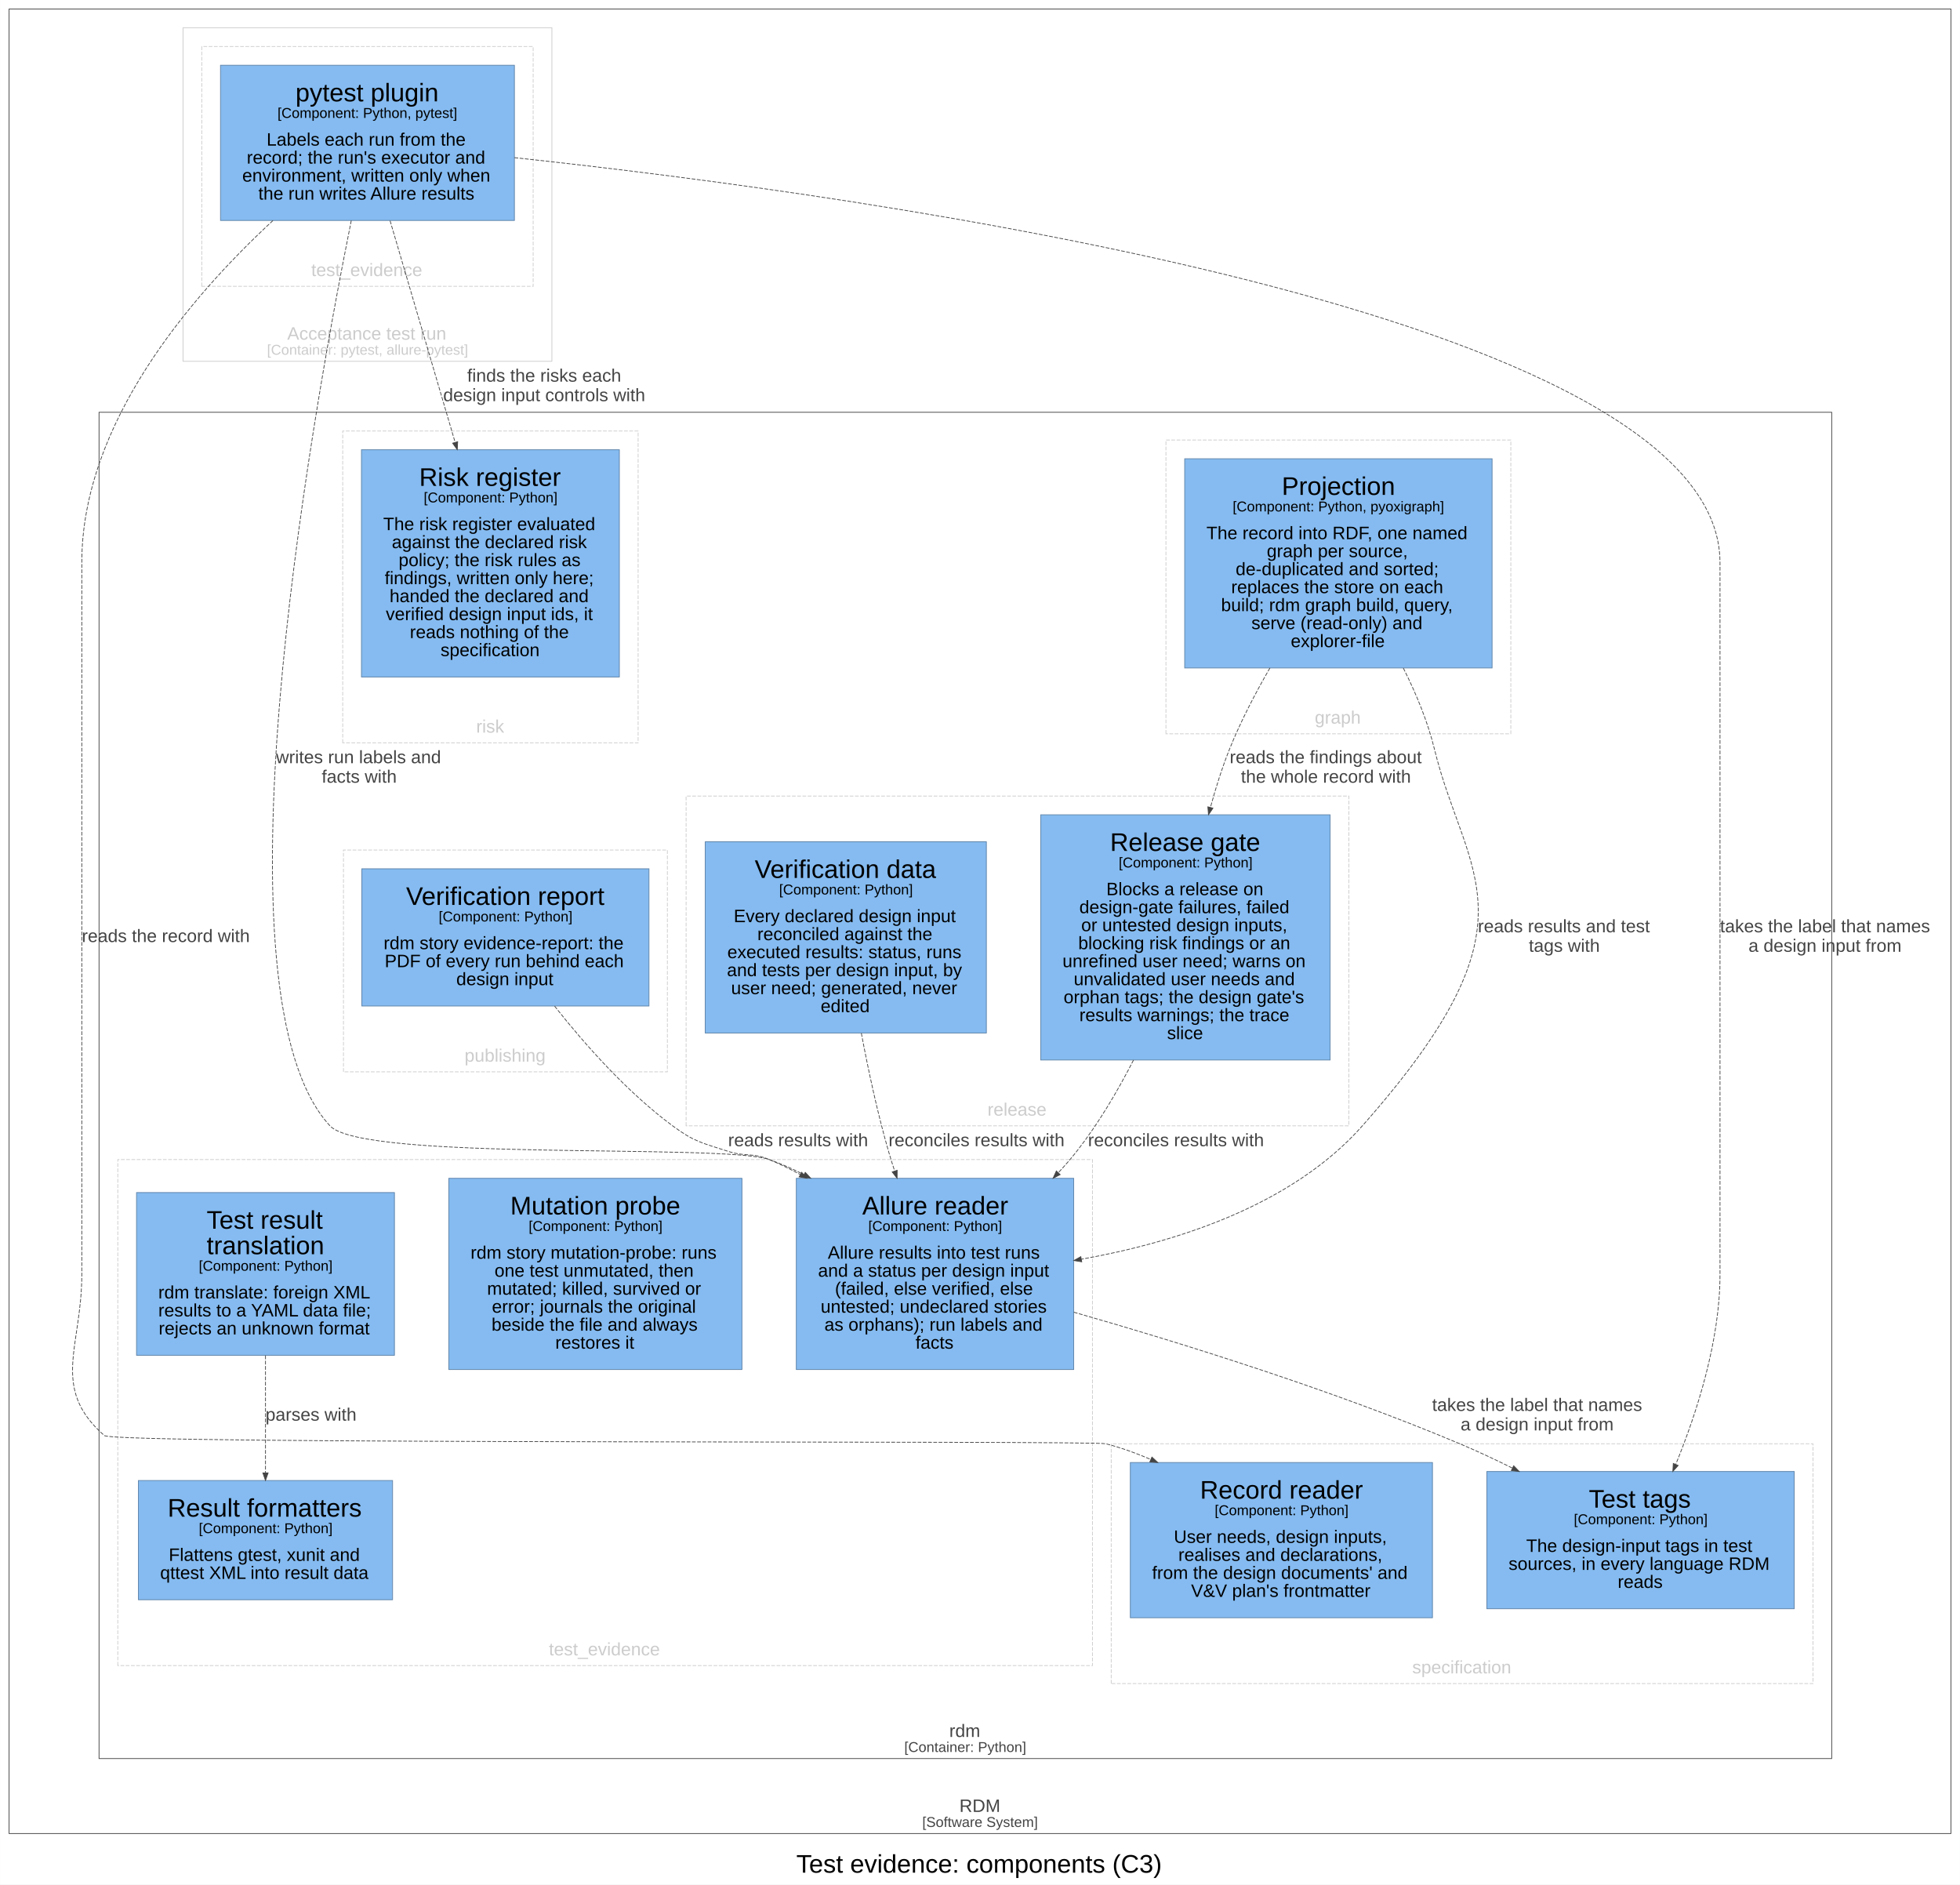
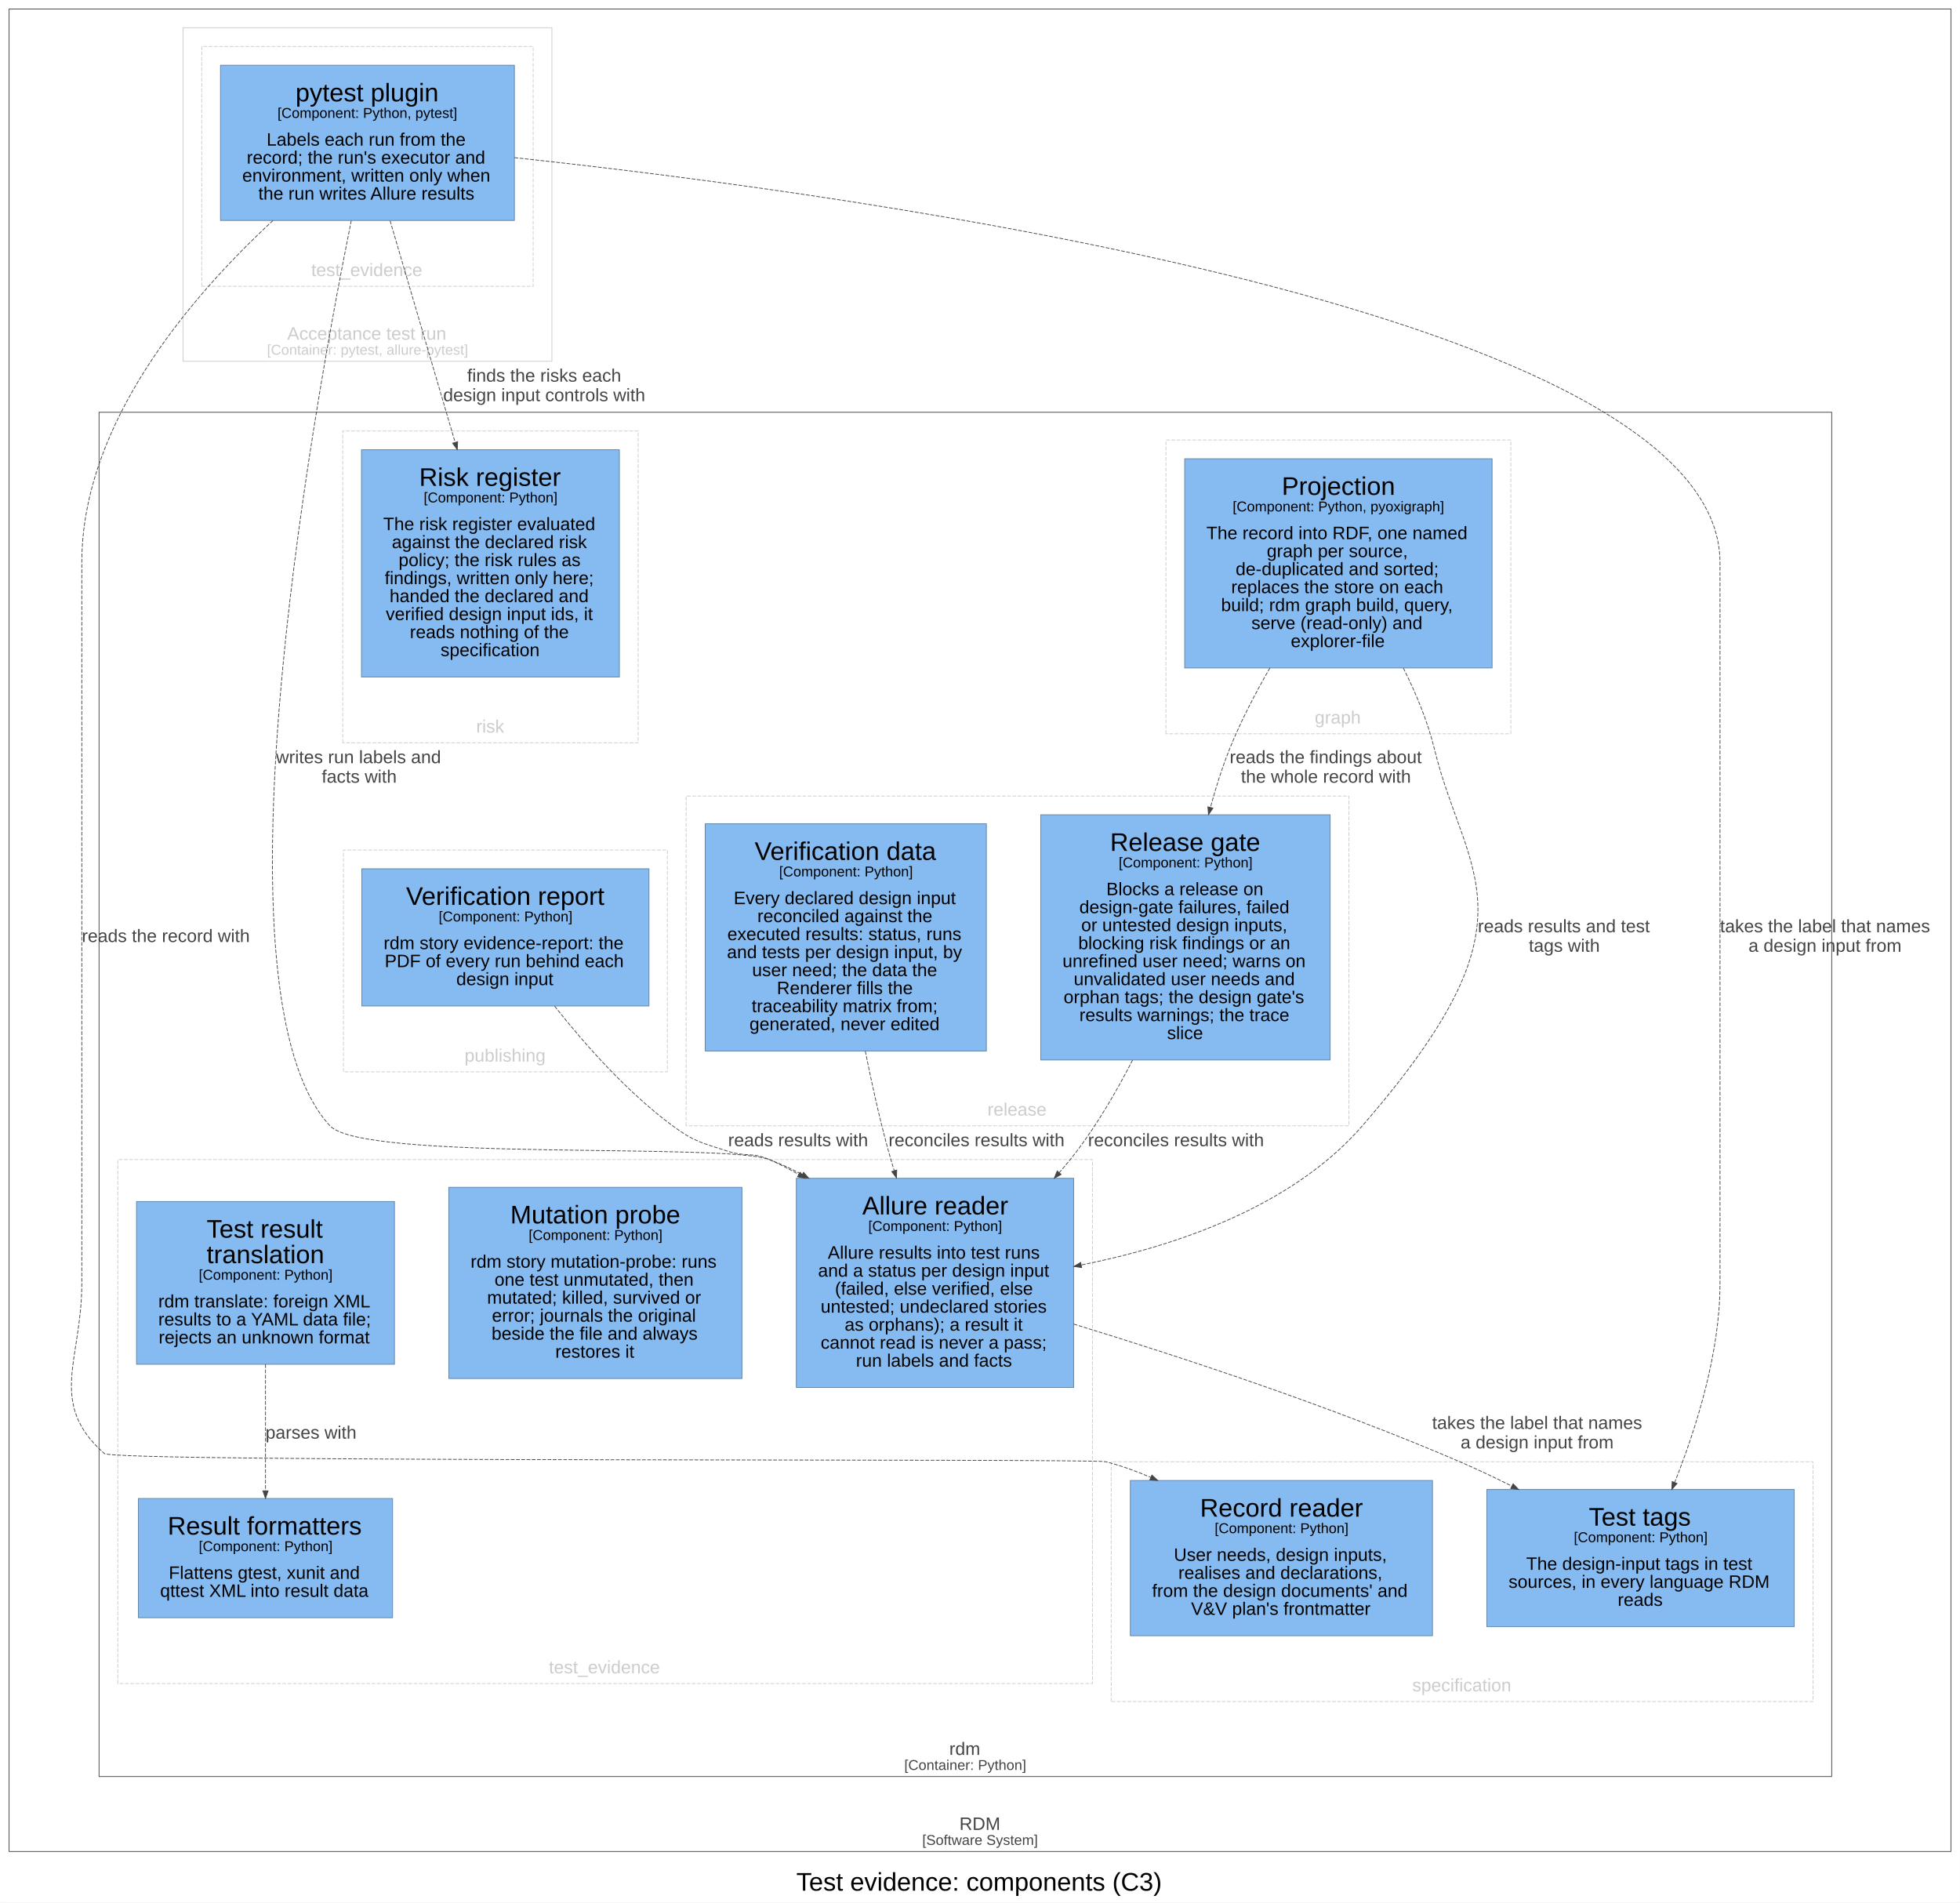
- <svg xmlns="http://www.w3.org/2000/svg" width="2614pt" height="2513pt" viewBox="0.00 0.00 2614.00 2513.20">
-   <g id="graph0" class="graph" transform="scale(1 1) rotate(0) translate(4 2509.2)">
-     <polygon fill="white" stroke="transparent" points="-4,4 -4,-2509.2 2610,-2509.2 2610,4 -4,4" />
+ <svg xmlns="http://www.w3.org/2000/svg" width="2614pt" height="2537pt" viewBox="0.00 0.00 2614.00 2537.20">
+   <g id="graph0" class="graph" transform="scale(1 1) rotate(0) translate(4 2533.2)">
+     <polygon fill="white" stroke="transparent" points="-4,4 -4,-2533.2 2610,-2533.2 2610,4 -4,4" />
    <text text-anchor="start" x="1058" y="-11.8" font-family="Arial" font-size="34.00">Test evidence: components (C3)</text>
    <g id="clust1" class="cluster">
-       <polygon fill="none" stroke="#444444" points="8,-64 8,-2497.2 2598,-2497.2 2598,-64 8,-64" />
+       <polygon fill="none" stroke="#444444" points="8,-64 8,-2521.2 2598,-2521.2 2598,-64 8,-64" />
      <text text-anchor="start" x="1275.5" y="-92.8" font-family="Arial" font-size="24.00" fill="#444444">RDM</text>
      <text text-anchor="start" x="1226" y="-72.8" font-family="Arial" font-size="19.00" fill="#444444">[Software System]</text>
    </g>
    <g id="clust2" class="cluster">
-       <polygon fill="none" stroke="#cccccc" points="240,-2027.4 240,-2472.2 732,-2472.2 732,-2027.4 240,-2027.4" />
-       <text text-anchor="start" x="379" y="-2056.2" font-family="Arial" font-size="24.00" fill="#cccccc">Acceptance test run</text>
-       <text text-anchor="start" x="352" y="-2036.2" font-family="Arial" font-size="19.00" fill="#cccccc">[Container: pytest, allure-pytest]</text>
+       <polygon fill="none" stroke="#cccccc" points="240,-2051.4 240,-2496.2 732,-2496.2 732,-2051.4 240,-2051.4" />
+       <text text-anchor="start" x="379" y="-2080.2" font-family="Arial" font-size="24.00" fill="#cccccc">Acceptance test run</text>
+       <text text-anchor="start" x="352" y="-2060.2" font-family="Arial" font-size="19.00" fill="#cccccc">[Container: pytest, allure-pytest]</text>
    </g>
    <g id="clust3" class="cluster">
-       <polygon fill="none" stroke="#cccccc" stroke-dasharray="5,2" points="265,-2127.4 265,-2447.2 707,-2447.2 707,-2127.4 265,-2127.4" />
-       <text text-anchor="start" x="411" y="-2141" font-family="Arial" font-size="24.00" fill="#cccccc">test_evidence</text>
+       <polygon fill="none" stroke="#cccccc" stroke-dasharray="5,2" points="265,-2151.4 265,-2471.2 707,-2471.2 707,-2151.4 265,-2151.4" />
+       <text text-anchor="start" x="411" y="-2165" font-family="Arial" font-size="24.00" fill="#cccccc">test_evidence</text>
    </g>
    <g id="clust4" class="cluster">
-       <polygon fill="none" stroke="#444444" points="128,-164 128,-1959.4 2439,-1959.4 2439,-164 128,-164" />
+       <polygon fill="none" stroke="#444444" points="128,-164 128,-1983.4 2439,-1983.4 2439,-164 128,-164" />
      <text text-anchor="start" x="1262" y="-192.8" font-family="Arial" font-size="24.00" fill="#444444">rdm</text>
      <text text-anchor="start" x="1202" y="-172.8" font-family="Arial" font-size="19.00" fill="#444444">[Container: Python]</text>
    </g>
    <g id="clust10" class="cluster">
-       <polygon fill="none" stroke="#cccccc" stroke-dasharray="5,2" points="153,-288 153,-962.8 1453,-962.8 1453,-288 153,-288" />
+       <polygon fill="none" stroke="#cccccc" stroke-dasharray="5,2" points="153,-288 153,-986.8 1453,-986.8 1453,-288 153,-288" />
      <text text-anchor="start" x="728" y="-301.6" font-family="Arial" font-size="24.00" fill="#cccccc">test_evidence</text>
    </g>
    <g id="clust5" class="cluster">
-       <polygon fill="none" stroke="#cccccc" stroke-dasharray="5,2" points="1551,-1530.6 1551,-1922.4 2011,-1922.4 2011,-1530.6 1551,-1530.6" />
-       <text text-anchor="start" x="1749.5" y="-1544.2" font-family="Arial" font-size="24.00" fill="#cccccc">graph</text>
+       <polygon fill="none" stroke="#cccccc" stroke-dasharray="5,2" points="1551,-1554.6 1551,-1946.4 2011,-1946.4 2011,-1554.6 1551,-1554.6" />
+       <text text-anchor="start" x="1749.5" y="-1568.2" font-family="Arial" font-size="24.00" fill="#cccccc">graph</text>
    </g>
    <g id="clust6" class="cluster">
-       <polygon fill="none" stroke="#cccccc" stroke-dasharray="5,2" points="454,-1079.8 454,-1375.6 886,-1375.6 886,-1079.8 454,-1079.8" />
-       <text text-anchor="start" x="615.5" y="-1093.4" font-family="Arial" font-size="24.00" fill="#cccccc">publishing</text>
+       <polygon fill="none" stroke="#cccccc" stroke-dasharray="5,2" points="454,-1103.8 454,-1399.6 886,-1399.6 886,-1103.8 454,-1103.8" />
+       <text text-anchor="start" x="615.5" y="-1117.4" font-family="Arial" font-size="24.00" fill="#cccccc">publishing</text>
    </g>
    <g id="clust7" class="cluster">
-       <polygon fill="none" stroke="#cccccc" stroke-dasharray="5,2" points="911,-1007.8 911,-1447.6 1795,-1447.6 1795,-1007.8 911,-1007.8" />
-       <text text-anchor="start" x="1313" y="-1021.4" font-family="Arial" font-size="24.00" fill="#cccccc">release</text>
+       <polygon fill="none" stroke="#cccccc" stroke-dasharray="5,2" points="911,-1031.8 911,-1471.6 1795,-1471.6 1795,-1031.8 911,-1031.8" />
+       <text text-anchor="start" x="1313" y="-1045.4" font-family="Arial" font-size="24.00" fill="#cccccc">release</text>
    </g>
    <g id="clust8" class="cluster">
-       <polygon fill="none" stroke="#cccccc" stroke-dasharray="5,2" points="453,-1518.6 453,-1934.4 847,-1934.4 847,-1518.6 453,-1518.6" />
-       <text text-anchor="start" x="631" y="-1532.2" font-family="Arial" font-size="24.00" fill="#cccccc">risk</text>
+       <polygon fill="none" stroke="#cccccc" stroke-dasharray="5,2" points="453,-1542.6 453,-1958.4 847,-1958.4 847,-1542.6 453,-1542.6" />
+       <text text-anchor="start" x="631" y="-1556.2" font-family="Arial" font-size="24.00" fill="#cccccc">risk</text>
    </g>
    <g id="clust9" class="cluster">
      <polygon fill="none" stroke="#cccccc" stroke-dasharray="5,2" points="1478,-264 1478,-583.8 2414,-583.8 2414,-264 1478,-264" />
      <text text-anchor="start" x="1879.5" y="-277.6" font-family="Arial" font-size="24.00" fill="#cccccc">specification</text>
    </g>
    <g id="46" class="node">
-       <polygon fill="#85bbf0" stroke="#5d82a8" points="682,-2422.2 290,-2422.2 290,-2215.2 682,-2215.2 682,-2422.2" />
-       <text text-anchor="start" x="390" y="-2374" font-family="Arial" font-size="34.00" fill="#000000">pytest plugin</text>
-       <text text-anchor="start" x="366" y="-2352" font-family="Arial" font-size="19.00" fill="#000000">[Component: Python, pytest]</text>
-       <text text-anchor="start" x="351.5" y="-2315" font-family="Arial" font-size="24.00" fill="#000000">Labels each run from the</text>
-       <text text-anchor="start" x="325" y="-2291" font-family="Arial" font-size="24.00" fill="#000000">record; the run's executor and</text>
-       <text text-anchor="start" x="319" y="-2267" font-family="Arial" font-size="24.00" fill="#000000">environment, written only when</text>
-       <text text-anchor="start" x="340.5" y="-2243" font-family="Arial" font-size="24.00" fill="#000000">the run writes Allure results</text>
+       <polygon fill="#85bbf0" stroke="#5d82a8" points="682,-2446.2 290,-2446.2 290,-2239.2 682,-2239.2 682,-2446.2" />
+       <text text-anchor="start" x="390" y="-2398" font-family="Arial" font-size="34.00" fill="#000000">pytest plugin</text>
+       <text text-anchor="start" x="366" y="-2376" font-family="Arial" font-size="19.00" fill="#000000">[Component: Python, pytest]</text>
+       <text text-anchor="start" x="351.5" y="-2339" font-family="Arial" font-size="24.00" fill="#000000">Labels each run from the</text>
+       <text text-anchor="start" x="325" y="-2315" font-family="Arial" font-size="24.00" fill="#000000">record; the run's executor and</text>
+       <text text-anchor="start" x="319" y="-2291" font-family="Arial" font-size="24.00" fill="#000000">environment, written only when</text>
+       <text text-anchor="start" x="340.5" y="-2267" font-family="Arial" font-size="24.00" fill="#000000">the run writes Allure results</text>
    </g>
    <g id="26" class="node">
-       <polygon fill="#85bbf0" stroke="#5d82a8" points="822,-1909.4 478,-1909.4 478,-1606.4 822,-1606.4 822,-1909.4" />
-       <text text-anchor="start" x="555" y="-1861.2" font-family="Arial" font-size="34.00" fill="#000000">Risk register</text>
-       <text text-anchor="start" x="561" y="-1839.2" font-family="Arial" font-size="19.00" fill="#000000">[Component: Python]</text>
-       <text text-anchor="start" x="507" y="-1802.2" font-family="Arial" font-size="24.00" fill="#000000">The risk register evaluated</text>
-       <text text-anchor="start" x="518.5" y="-1778.2" font-family="Arial" font-size="24.00" fill="#000000">against the declared risk</text>
-       <text text-anchor="start" x="527.5" y="-1754.2" font-family="Arial" font-size="24.00" fill="#000000">policy; the risk rules as</text>
-       <text text-anchor="start" x="509" y="-1730.2" font-family="Arial" font-size="24.00" fill="#000000">findings, written only here;</text>
-       <text text-anchor="start" x="515.5" y="-1706.2" font-family="Arial" font-size="24.00" fill="#000000">handed the declared and</text>
-       <text text-anchor="start" x="510.5" y="-1682.2" font-family="Arial" font-size="24.00" fill="#000000">verified design input ids, it</text>
-       <text text-anchor="start" x="542.5" y="-1658.2" font-family="Arial" font-size="24.00" fill="#000000">reads nothing of the</text>
-       <text text-anchor="start" x="583.5" y="-1634.2" font-family="Arial" font-size="24.00" fill="#000000">specification</text>
+       <polygon fill="#85bbf0" stroke="#5d82a8" points="822,-1933.4 478,-1933.4 478,-1630.4 822,-1630.4 822,-1933.4" />
+       <text text-anchor="start" x="555" y="-1885.2" font-family="Arial" font-size="34.00" fill="#000000">Risk register</text>
+       <text text-anchor="start" x="561" y="-1863.2" font-family="Arial" font-size="19.00" fill="#000000">[Component: Python]</text>
+       <text text-anchor="start" x="507" y="-1826.2" font-family="Arial" font-size="24.00" fill="#000000">The risk register evaluated</text>
+       <text text-anchor="start" x="518.5" y="-1802.2" font-family="Arial" font-size="24.00" fill="#000000">against the declared risk</text>
+       <text text-anchor="start" x="527.5" y="-1778.2" font-family="Arial" font-size="24.00" fill="#000000">policy; the risk rules as</text>
+       <text text-anchor="start" x="509" y="-1754.2" font-family="Arial" font-size="24.00" fill="#000000">findings, written only here;</text>
+       <text text-anchor="start" x="515.5" y="-1730.2" font-family="Arial" font-size="24.00" fill="#000000">handed the declared and</text>
+       <text text-anchor="start" x="510.5" y="-1706.2" font-family="Arial" font-size="24.00" fill="#000000">verified design input ids, it</text>
+       <text text-anchor="start" x="542.5" y="-1682.2" font-family="Arial" font-size="24.00" fill="#000000">reads nothing of the</text>
+       <text text-anchor="start" x="583.5" y="-1658.2" font-family="Arial" font-size="24.00" fill="#000000">specification</text>
    </g>
    <g id="102" class="edge">
-       <path fill="none" stroke="#444444" stroke-dasharray="5,2" d="M516.18,-2214.88C540.46,-2132.14 575.02,-2014.39 602.93,-1919.28" />
-       <polygon fill="#444444" stroke="#444444" points="606.33,-1920.14 605.78,-1909.56 599.61,-1918.17 606.33,-1920.14" />
-       <text text-anchor="start" x="619" y="-2000.2" font-family="Arial" font-size="24.00" fill="#444444">finds the risks each</text>
-       <text text-anchor="start" x="587" y="-1974.2" font-family="Arial" font-size="24.00" fill="#444444">design input controls with</text>
+       <path fill="none" stroke="#444444" stroke-dasharray="5,2" d="M516.18,-2238.88C540.46,-2156.14 575.02,-2038.39 602.93,-1943.28" />
+       <polygon fill="#444444" stroke="#444444" points="606.33,-1944.14 605.78,-1933.56 599.61,-1942.17 606.33,-1944.14" />
+       <text text-anchor="start" x="619" y="-2024.2" font-family="Arial" font-size="24.00" fill="#444444">finds the risks each</text>
+       <text text-anchor="start" x="587" y="-1998.2" font-family="Arial" font-size="24.00" fill="#444444">design input controls with</text>
    </g>
    <g id="7" class="node">
      <polygon fill="#85bbf0" stroke="#5d82a8" points="1906.5,-558.8 1503.5,-558.8 1503.5,-351.8 1906.5,-351.8 1906.5,-558.8" />
      <text text-anchor="start" x="1596.5" y="-510.6" font-family="Arial" font-size="34.00" fill="#000000">Record reader</text>
      <text text-anchor="start" x="1616" y="-488.6" font-family="Arial" font-size="19.00" fill="#000000">[Component: Python]</text>
      <text text-anchor="start" x="1561.5" y="-451.6" font-family="Arial" font-size="24.00" fill="#000000">User needs, design inputs,</text>
      <text text-anchor="start" x="1567.5" y="-427.6" font-family="Arial" font-size="24.00" fill="#000000">realises and declarations,</text>
      <text text-anchor="start" x="1532.5" y="-403.6" font-family="Arial" font-size="24.00" fill="#000000">from the design documents' and</text>
      <text text-anchor="start" x="1584.5" y="-379.6" font-family="Arial" font-size="24.00" fill="#000000">V&amp;V plan's frontmatter</text>
    </g>
    <g id="156" class="edge">
-       <path fill="none" stroke="#444444" stroke-dasharray="5,2" d="M359.93,-2215.07C248.98,-2112.46 105,-1943.69 105,-1758.9 105,-1758.9 105,-1758.9 105,-809.3 105,-713.04 62.63,-658.28 135,-594.8 148.95,-582.56 1453.04,-588.45 1471,-583.8 1491.01,-578.62 1511.16,-571.36 1530.79,-562.91" />
+       <path fill="none" stroke="#444444" stroke-dasharray="5,2" d="M359.93,-2239.07C248.98,-2136.46 105,-1967.69 105,-1782.9 105,-1782.9 105,-1782.9 105,-821.3 105,-719.75 58.9,-662.04 135,-594.8 148.91,-582.51 1453.04,-588.45 1471,-583.8 1491.01,-578.62 1511.16,-571.36 1530.79,-562.91" />
      <polygon fill="#444444" stroke="#444444" points="1532.35,-566.05 1540.08,-558.81 1529.52,-559.64 1532.35,-566.05" />
-       <text text-anchor="start" x="105" y="-1252.9" font-family="Arial" font-size="24.00" fill="#444444">reads the record with</text>
+       <text text-anchor="start" x="105" y="-1276.9" font-family="Arial" font-size="24.00" fill="#444444">reads the record with</text>
    </g>
    <g id="8" class="node">
      <polygon fill="#85bbf0" stroke="#5d82a8" points="2389,-546.8 1979,-546.8 1979,-363.8 2389,-363.8 2389,-546.8" />
      <text text-anchor="start" x="2115" y="-498.6" font-family="Arial" font-size="34.00" fill="#000000">Test tags</text>
      <text text-anchor="start" x="2095" y="-476.6" font-family="Arial" font-size="19.00" fill="#000000">[Component: Python]</text>
      <text text-anchor="start" x="2031.5" y="-439.6" font-family="Arial" font-size="24.00" fill="#000000">The design-input tags in test</text>
      <text text-anchor="start" x="2008" y="-415.6" font-family="Arial" font-size="24.00" fill="#000000">sources, in every language RDM</text>
      <text text-anchor="start" x="2153.5" y="-391.6" font-family="Arial" font-size="24.00" fill="#000000">reads</text>
    </g>
    <g id="154" class="edge">
-       <path fill="none" stroke="#444444" stroke-dasharray="5,2" d="M682.06,-2298.97C1149.35,-2248.94 2290,-2092.62 2290,-1758.9 2290,-1758.9 2290,-1758.9 2290,-809.3 2290,-721.3 2259.41,-625.97 2231.09,-556.58" />
-       <polygon fill="#444444" stroke="#444444" points="2234.17,-554.87 2227.11,-546.97 2227.7,-557.55 2234.17,-554.87" />
-       <text text-anchor="start" x="2290" y="-1265.9" font-family="Arial" font-size="24.00" fill="#444444">takes the label that names</text>
-       <text text-anchor="start" x="2328" y="-1239.9" font-family="Arial" font-size="24.00" fill="#444444">a design input from</text>
+       <path fill="none" stroke="#444444" stroke-dasharray="5,2" d="M682.06,-2322.97C1149.35,-2272.94 2290,-2116.62 2290,-1782.9 2290,-1782.9 2290,-1782.9 2290,-821.3 2290,-728.94 2258.31,-628.47 2229.59,-556.36" />
+       <polygon fill="#444444" stroke="#444444" points="2232.73,-554.79 2225.74,-546.82 2226.24,-557.41 2232.73,-554.79" />
+       <text text-anchor="start" x="2290" y="-1289.9" font-family="Arial" font-size="24.00" fill="#444444">takes the label that names</text>
+       <text text-anchor="start" x="2328" y="-1263.9" font-family="Arial" font-size="24.00" fill="#444444">a design input from</text>
    </g>
    <g id="22" class="node">
-       <polygon fill="#85bbf0" stroke="#5d82a8" points="1428,-937.8 1058,-937.8 1058,-682.8 1428,-682.8 1428,-937.8" />
-       <text text-anchor="start" x="1146" y="-889.6" font-family="Arial" font-size="34.00" fill="#000000">Allure reader</text>
-       <text text-anchor="start" x="1154" y="-867.6" font-family="Arial" font-size="19.00" fill="#000000">[Component: Python]</text>
-       <text text-anchor="start" x="1100" y="-830.6" font-family="Arial" font-size="24.00" fill="#000000">Allure results into test runs</text>
-       <text text-anchor="start" x="1087" y="-806.6" font-family="Arial" font-size="24.00" fill="#000000">and a status per design input</text>
-       <text text-anchor="start" x="1109.5" y="-782.6" font-family="Arial" font-size="24.00" fill="#000000">(failed, else verified, else</text>
-       <text text-anchor="start" x="1090.5" y="-758.6" font-family="Arial" font-size="24.00" fill="#000000">untested; undeclared stories</text>
-       <text text-anchor="start" x="1095.5" y="-734.6" font-family="Arial" font-size="24.00" fill="#000000">as orphans); run labels and</text>
-       <text text-anchor="start" x="1217" y="-710.6" font-family="Arial" font-size="24.00" fill="#000000">facts</text>
+       <polygon fill="#85bbf0" stroke="#5d82a8" points="1428,-961.8 1058,-961.8 1058,-682.8 1428,-682.8 1428,-961.8" />
+       <text text-anchor="start" x="1146" y="-913.6" font-family="Arial" font-size="34.00" fill="#000000">Allure reader</text>
+       <text text-anchor="start" x="1154" y="-891.6" font-family="Arial" font-size="19.00" fill="#000000">[Component: Python]</text>
+       <text text-anchor="start" x="1100" y="-854.6" font-family="Arial" font-size="24.00" fill="#000000">Allure results into test runs</text>
+       <text text-anchor="start" x="1087" y="-830.6" font-family="Arial" font-size="24.00" fill="#000000">and a status per design input</text>
+       <text text-anchor="start" x="1109.5" y="-806.6" font-family="Arial" font-size="24.00" fill="#000000">(failed, else verified, else</text>
+       <text text-anchor="start" x="1090.5" y="-782.6" font-family="Arial" font-size="24.00" fill="#000000">untested; undeclared stories</text>
+       <text text-anchor="start" x="1122.5" y="-758.6" font-family="Arial" font-size="24.00" fill="#000000">as orphans); a result it</text>
+       <text text-anchor="start" x="1090.5" y="-734.6" font-family="Arial" font-size="24.00" fill="#000000">cannot read is never a pass;</text>
+       <text text-anchor="start" x="1137.5" y="-710.6" font-family="Arial" font-size="24.00" fill="#000000">run labels and facts</text>
    </g>
    <g id="110" class="edge">
-       <path fill="none" stroke="#444444" stroke-dasharray="5,2" d="M464.41,-2215.11C408.63,-1937.6 275.01,-1181.29 436,-1007.8 480.42,-959.93 960.41,-984.5 1022,-962.8 1037.59,-957.31 1053.1,-950.42 1068.27,-942.63" />
-       <polygon fill="#444444" stroke="#444444" points="1069.94,-945.71 1077.16,-937.95 1066.68,-939.52 1069.94,-945.71" />
-       <text text-anchor="start" x="364" y="-1491.4" font-family="Arial" font-size="24.00" fill="#444444">writes run labels and</text>
-       <text text-anchor="start" x="425" y="-1465.4" font-family="Arial" font-size="24.00" fill="#444444">facts with</text>
+       <path fill="none" stroke="#444444" stroke-dasharray="5,2" d="M464.41,-2239.11C408.63,-1961.6 275.01,-1205.29 436,-1031.8 480.42,-983.93 960.81,-1009.61 1022,-986.8 1036.81,-981.28 1051.49,-974.45 1065.83,-966.74" />
+       <polygon fill="#444444" stroke="#444444" points="1067.65,-969.73 1074.71,-961.83 1064.26,-963.61 1067.65,-969.73" />
+       <text text-anchor="start" x="364" y="-1515.4" font-family="Arial" font-size="24.00" fill="#444444">writes run labels and</text>
+       <text text-anchor="start" x="425" y="-1489.4" font-family="Arial" font-size="24.00" fill="#444444">facts with</text>
    </g>
    <g id="39" class="node">
-       <polygon fill="#85bbf0" stroke="#5d82a8" points="1986,-1897.4 1576,-1897.4 1576,-1618.4 1986,-1618.4 1986,-1897.4" />
-       <text text-anchor="start" x="1705.5" y="-1849.2" font-family="Arial" font-size="34.00" fill="#000000">Projection</text>
-       <text text-anchor="start" x="1640" y="-1827.2" font-family="Arial" font-size="19.00" fill="#000000">[Component: Python, pyoxigraph]</text>
-       <text text-anchor="start" x="1605" y="-1790.2" font-family="Arial" font-size="24.00" fill="#000000">The record into RDF, one named</text>
-       <text text-anchor="start" x="1685.5" y="-1766.2" font-family="Arial" font-size="24.00" fill="#000000">graph per source,</text>
-       <text text-anchor="start" x="1644" y="-1742.2" font-family="Arial" font-size="24.00" fill="#000000">de-duplicated and sorted;</text>
-       <text text-anchor="start" x="1638" y="-1718.2" font-family="Arial" font-size="24.00" fill="#000000">replaces the store on each</text>
-       <text text-anchor="start" x="1624.5" y="-1694.2" font-family="Arial" font-size="24.00" fill="#000000">build; rdm graph build, query,</text>
-       <text text-anchor="start" x="1665" y="-1670.2" font-family="Arial" font-size="24.00" fill="#000000">serve (read-only) and</text>
-       <text text-anchor="start" x="1717.5" y="-1646.2" font-family="Arial" font-size="24.00" fill="#000000">explorer-file</text>
+       <polygon fill="#85bbf0" stroke="#5d82a8" points="1986,-1921.4 1576,-1921.4 1576,-1642.4 1986,-1642.4 1986,-1921.4" />
+       <text text-anchor="start" x="1705.5" y="-1873.2" font-family="Arial" font-size="34.00" fill="#000000">Projection</text>
+       <text text-anchor="start" x="1640" y="-1851.2" font-family="Arial" font-size="19.00" fill="#000000">[Component: Python, pyoxigraph]</text>
+       <text text-anchor="start" x="1605" y="-1814.2" font-family="Arial" font-size="24.00" fill="#000000">The record into RDF, one named</text>
+       <text text-anchor="start" x="1685.5" y="-1790.2" font-family="Arial" font-size="24.00" fill="#000000">graph per source,</text>
+       <text text-anchor="start" x="1644" y="-1766.2" font-family="Arial" font-size="24.00" fill="#000000">de-duplicated and sorted;</text>
+       <text text-anchor="start" x="1638" y="-1742.2" font-family="Arial" font-size="24.00" fill="#000000">replaces the store on each</text>
+       <text text-anchor="start" x="1624.5" y="-1718.2" font-family="Arial" font-size="24.00" fill="#000000">build; rdm graph build, query,</text>
+       <text text-anchor="start" x="1665" y="-1694.2" font-family="Arial" font-size="24.00" fill="#000000">serve (read-only) and</text>
+       <text text-anchor="start" x="1717.5" y="-1670.2" font-family="Arial" font-size="24.00" fill="#000000">explorer-file</text>
    </g>
    <g id="21" class="node">
-       <polygon fill="#85bbf0" stroke="#5d82a8" points="1770,-1422.6 1384,-1422.6 1384,-1095.6 1770,-1095.6 1770,-1422.6" />
-       <text text-anchor="start" x="1476.5" y="-1374.4" font-family="Arial" font-size="34.00" fill="#000000">Release gate</text>
-       <text text-anchor="start" x="1488" y="-1352.4" font-family="Arial" font-size="19.00" fill="#000000">[Component: Python]</text>
-       <text text-anchor="start" x="1471.5" y="-1315.4" font-family="Arial" font-size="24.00" fill="#000000">Blocks a release on</text>
-       <text text-anchor="start" x="1435.5" y="-1291.4" font-family="Arial" font-size="24.00" fill="#000000">design-gate failures, failed</text>
-       <text text-anchor="start" x="1438" y="-1267.4" font-family="Arial" font-size="24.00" fill="#000000">or untested design inputs,</text>
-       <text text-anchor="start" x="1434" y="-1243.4" font-family="Arial" font-size="24.00" fill="#000000">blocking risk findings or an</text>
-       <text text-anchor="start" x="1413" y="-1219.4" font-family="Arial" font-size="24.00" fill="#000000">unrefined user need; warns on</text>
-       <text text-anchor="start" x="1428" y="-1195.4" font-family="Arial" font-size="24.00" fill="#000000">unvalidated user needs and</text>
-       <text text-anchor="start" x="1414.5" y="-1171.4" font-family="Arial" font-size="24.00" fill="#000000">orphan tags; the design gate's</text>
-       <text text-anchor="start" x="1435.5" y="-1147.4" font-family="Arial" font-size="24.00" fill="#000000">results warnings; the trace</text>
-       <text text-anchor="start" x="1552.5" y="-1123.4" font-family="Arial" font-size="24.00" fill="#000000">slice</text>
+       <polygon fill="#85bbf0" stroke="#5d82a8" points="1770,-1446.6 1384,-1446.6 1384,-1119.6 1770,-1119.6 1770,-1446.6" />
+       <text text-anchor="start" x="1476.5" y="-1398.4" font-family="Arial" font-size="34.00" fill="#000000">Release gate</text>
+       <text text-anchor="start" x="1488" y="-1376.4" font-family="Arial" font-size="19.00" fill="#000000">[Component: Python]</text>
+       <text text-anchor="start" x="1471.5" y="-1339.4" font-family="Arial" font-size="24.00" fill="#000000">Blocks a release on</text>
+       <text text-anchor="start" x="1435.5" y="-1315.4" font-family="Arial" font-size="24.00" fill="#000000">design-gate failures, failed</text>
+       <text text-anchor="start" x="1438" y="-1291.4" font-family="Arial" font-size="24.00" fill="#000000">or untested design inputs,</text>
+       <text text-anchor="start" x="1434" y="-1267.4" font-family="Arial" font-size="24.00" fill="#000000">blocking risk findings or an</text>
+       <text text-anchor="start" x="1413" y="-1243.4" font-family="Arial" font-size="24.00" fill="#000000">unrefined user need; warns on</text>
+       <text text-anchor="start" x="1428" y="-1219.4" font-family="Arial" font-size="24.00" fill="#000000">unvalidated user needs and</text>
+       <text text-anchor="start" x="1414.5" y="-1195.4" font-family="Arial" font-size="24.00" fill="#000000">orphan tags; the design gate's</text>
+       <text text-anchor="start" x="1435.5" y="-1171.4" font-family="Arial" font-size="24.00" fill="#000000">results warnings; the trace</text>
+       <text text-anchor="start" x="1552.5" y="-1147.4" font-family="Arial" font-size="24.00" fill="#000000">slice</text>
    </g>
    <g id="81" class="edge">
-       <path fill="none" stroke="#444444" stroke-dasharray="5,2" d="M1689.66,-1618.34C1669.88,-1584.12 1650.56,-1546.86 1636,-1510.6 1626.07,-1485.86 1617.56,-1459.04 1610.35,-1432.46" />
-       <polygon fill="#444444" stroke="#444444" points="1613.71,-1431.45 1607.76,-1422.68 1606.94,-1433.24 1613.71,-1431.45" />
-       <text text-anchor="start" x="1636" y="-1491.4" font-family="Arial" font-size="24.00" fill="#444444">reads the findings about</text>
-       <text text-anchor="start" x="1651" y="-1465.4" font-family="Arial" font-size="24.00" fill="#444444">the whole record with</text>
+       <path fill="none" stroke="#444444" stroke-dasharray="5,2" d="M1689.66,-1642.34C1669.88,-1608.12 1650.56,-1570.86 1636,-1534.6 1626.07,-1509.86 1617.56,-1483.04 1610.35,-1456.46" />
+       <polygon fill="#444444" stroke="#444444" points="1613.71,-1455.45 1607.76,-1446.68 1606.94,-1457.24 1613.71,-1455.45" />
+       <text text-anchor="start" x="1636" y="-1515.4" font-family="Arial" font-size="24.00" fill="#444444">reads the findings about</text>
+       <text text-anchor="start" x="1651" y="-1489.4" font-family="Arial" font-size="24.00" fill="#444444">the whole record with</text>
    </g>
    <g id="108" class="edge">
-       <path fill="none" stroke="#444444" stroke-dasharray="5,2" d="M1867.65,-1618.22C1884.71,-1584.24 1900.08,-1547.11 1909,-1510.6 1951.27,-1337.62 2054.81,-1281.11 1813,-1007.8 1718.46,-900.94 1562.99,-852.17 1438.29,-829.92" />
-       <polygon fill="#444444" stroke="#444444" points="1438.68,-826.43 1428.23,-828.17 1437.48,-833.33 1438.68,-826.43" />
-       <text text-anchor="start" x="1967" y="-1265.9" font-family="Arial" font-size="24.00" fill="#444444">reads results and test</text>
-       <text text-anchor="start" x="2035" y="-1239.9" font-family="Arial" font-size="24.00" fill="#444444">tags with</text>
+       <path fill="none" stroke="#444444" stroke-dasharray="5,2" d="M1867.65,-1642.22C1884.71,-1608.24 1900.08,-1571.11 1909,-1534.6 1951.15,-1362.07 2053.82,-1309.17 1813,-1031.8 1718.75,-923.25 1563.07,-871.18 1438.2,-846.22" />
+       <polygon fill="#444444" stroke="#444444" points="1438.61,-842.74 1428.13,-844.25 1437.27,-849.61 1438.61,-842.74" />
+       <text text-anchor="start" x="1967" y="-1289.9" font-family="Arial" font-size="24.00" fill="#444444">reads results and test</text>
+       <text text-anchor="start" x="2035" y="-1263.9" font-family="Arial" font-size="24.00" fill="#444444">tags with</text>
    </g>
    <g id="37" class="node">
-       <polygon fill="#85bbf0" stroke="#5d82a8" points="861.5,-1350.6 478.5,-1350.6 478.5,-1167.6 861.5,-1167.6 861.5,-1350.6" />
-       <text text-anchor="start" x="537.5" y="-1302.4" font-family="Arial" font-size="34.00" fill="#000000">Verification report</text>
-       <text text-anchor="start" x="581" y="-1280.4" font-family="Arial" font-size="19.00" fill="#000000">[Component: Python]</text>
-       <text text-anchor="start" x="507.5" y="-1243.4" font-family="Arial" font-size="24.00" fill="#000000">rdm story evidence-report: the</text>
-       <text text-anchor="start" x="509" y="-1219.4" font-family="Arial" font-size="24.00" fill="#000000">PDF of every run behind each</text>
-       <text text-anchor="start" x="604.5" y="-1195.4" font-family="Arial" font-size="24.00" fill="#000000">design input</text>
+       <polygon fill="#85bbf0" stroke="#5d82a8" points="861.5,-1374.6 478.5,-1374.6 478.5,-1191.6 861.5,-1191.6 861.5,-1374.6" />
+       <text text-anchor="start" x="537.5" y="-1326.4" font-family="Arial" font-size="34.00" fill="#000000">Verification report</text>
+       <text text-anchor="start" x="581" y="-1304.4" font-family="Arial" font-size="19.00" fill="#000000">[Component: Python]</text>
+       <text text-anchor="start" x="507.5" y="-1267.4" font-family="Arial" font-size="24.00" fill="#000000">rdm story evidence-report: the</text>
+       <text text-anchor="start" x="509" y="-1243.4" font-family="Arial" font-size="24.00" fill="#000000">PDF of every run behind each</text>
+       <text text-anchor="start" x="604.5" y="-1219.4" font-family="Arial" font-size="24.00" fill="#000000">design input</text>
    </g>
    <g id="113" class="edge">
-       <path fill="none" stroke="#444444" stroke-dasharray="5,2" d="M735.63,-1167.38C776.49,-1115.65 832.64,-1052.45 893,-1007.8 922.1,-986.28 932.58,-984.98 967,-973.8 990.71,-966.1 999.03,-972.49 1022,-962.8 1035.8,-956.98 1049.62,-950.23 1063.25,-942.87" />
-       <polygon fill="#444444" stroke="#444444" points="1065.1,-945.84 1072.17,-937.95 1061.72,-939.71 1065.1,-945.84" />
-       <text text-anchor="start" x="967" y="-980.6" font-family="Arial" font-size="24.00" fill="#444444">reads results with</text>
+       <path fill="none" stroke="#444444" stroke-dasharray="5,2" d="M735.63,-1191.38C776.49,-1139.65 832.64,-1076.45 893,-1031.8 922.1,-1010.28 932.58,-1008.98 967,-997.8 990.71,-990.1 999.21,-996.9 1022,-986.8 1035.12,-980.99 1048.2,-974.28 1061.08,-966.98" />
+       <polygon fill="#444444" stroke="#444444" points="1063.06,-969.88 1069.96,-961.83 1059.55,-963.82 1063.06,-969.88" />
+       <text text-anchor="start" x="967" y="-1004.6" font-family="Arial" font-size="24.00" fill="#444444">reads results with</text>
    </g>
    <g id="20" class="node">
-       <polygon fill="#85bbf0" stroke="#5d82a8" points="1311.5,-1386.6 936.5,-1386.6 936.5,-1131.6 1311.5,-1131.6 1311.5,-1386.6" />
-       <text text-anchor="start" x="1002.5" y="-1338.4" font-family="Arial" font-size="34.00" fill="#000000">Verification data</text>
-       <text text-anchor="start" x="1035" y="-1316.4" font-family="Arial" font-size="19.00" fill="#000000">[Component: Python]</text>
-       <text text-anchor="start" x="974.5" y="-1279.4" font-family="Arial" font-size="24.00" fill="#000000">Every declared design input</text>
-       <text text-anchor="start" x="1006" y="-1255.4" font-family="Arial" font-size="24.00" fill="#000000">reconciled against the</text>
-       <text text-anchor="start" x="966" y="-1231.4" font-family="Arial" font-size="24.00" fill="#000000">executed results: status, runs</text>
-       <text text-anchor="start" x="965.5" y="-1207.4" font-family="Arial" font-size="24.00" fill="#000000">and tests per design input, by</text>
-       <text text-anchor="start" x="971" y="-1183.4" font-family="Arial" font-size="24.00" fill="#000000">user need; generated, never</text>
-       <text text-anchor="start" x="1090.5" y="-1159.4" font-family="Arial" font-size="24.00" fill="#000000">edited</text>
+       <polygon fill="#85bbf0" stroke="#5d82a8" points="1311.5,-1434.6 936.5,-1434.6 936.5,-1131.6 1311.5,-1131.6 1311.5,-1434.6" />
+       <text text-anchor="start" x="1002.5" y="-1386.4" font-family="Arial" font-size="34.00" fill="#000000">Verification data</text>
+       <text text-anchor="start" x="1035" y="-1364.4" font-family="Arial" font-size="19.00" fill="#000000">[Component: Python]</text>
+       <text text-anchor="start" x="974.5" y="-1327.4" font-family="Arial" font-size="24.00" fill="#000000">Every declared design input</text>
+       <text text-anchor="start" x="1006" y="-1303.4" font-family="Arial" font-size="24.00" fill="#000000">reconciled against the</text>
+       <text text-anchor="start" x="966" y="-1279.4" font-family="Arial" font-size="24.00" fill="#000000">executed results: status, runs</text>
+       <text text-anchor="start" x="965.5" y="-1255.4" font-family="Arial" font-size="24.00" fill="#000000">and tests per design input, by</text>
+       <text text-anchor="start" x="999" y="-1231.4" font-family="Arial" font-size="24.00" fill="#000000">user need; the data the</text>
+       <text text-anchor="start" x="1032" y="-1207.4" font-family="Arial" font-size="24.00" fill="#000000">Renderer fills the</text>
+       <text text-anchor="start" x="998.5" y="-1183.4" font-family="Arial" font-size="24.00" fill="#000000">traceability matrix from;</text>
+       <text text-anchor="start" x="995.5" y="-1159.4" font-family="Arial" font-size="24.00" fill="#000000">generated, never edited</text>
    </g>
    <g id="112" class="edge">
-       <path fill="none" stroke="#444444" stroke-dasharray="5,2" d="M1144.72,-1131.4C1154.05,-1081.8 1166.3,-1024.7 1181,-973.8 1183.49,-965.17 1186.24,-956.36 1189.16,-947.51" />
-       <polygon fill="#444444" stroke="#444444" points="1192.51,-948.5 1192.38,-937.91 1185.88,-946.28 1192.51,-948.5" />
-       <text text-anchor="start" x="1181" y="-980.6" font-family="Arial" font-size="24.00" fill="#444444">reconciles results with</text>
+       <path fill="none" stroke="#444444" stroke-dasharray="5,2" d="M1150.03,-1131.39C1158.66,-1087.97 1169.13,-1040.74 1181,-997.8 1183.33,-989.36 1185.87,-980.73 1188.55,-972.07" />
+       <polygon fill="#444444" stroke="#444444" points="1191.97,-972.86 1191.62,-962.27 1185.29,-970.76 1191.97,-972.86" />
+       <text text-anchor="start" x="1181" y="-1004.6" font-family="Arial" font-size="24.00" fill="#444444">reconciles results with</text>
    </g>
    <g id="178" class="edge">
-       <path fill="none" stroke="#444444" stroke-dasharray="5,2" d="M1507.73,-1095.47C1486.41,-1053.84 1460.85,-1010.5 1432,-973.8 1424.4,-964.14 1416.17,-954.62 1407.52,-945.33" />
-       <polygon fill="#444444" stroke="#444444" points="1409.93,-942.78 1400.51,-937.93 1404.85,-947.59 1409.93,-942.78" />
-       <text text-anchor="start" x="1447" y="-980.6" font-family="Arial" font-size="24.00" fill="#444444">reconciles results with</text>
+       <path fill="none" stroke="#444444" stroke-dasharray="5,2" d="M1506.47,-1119.41C1485.23,-1078 1460.03,-1034.78 1432,-997.8 1424.71,-988.18 1416.85,-978.65 1408.63,-969.29" />
+       <polygon fill="#444444" stroke="#444444" points="1411.23,-966.95 1401.96,-961.82 1406.01,-971.61 1411.23,-966.95" />
+       <text text-anchor="start" x="1447" y="-1004.6" font-family="Arial" font-size="24.00" fill="#444444">reconciles results with</text>
    </g>
    <g id="172" class="edge">
-       <path fill="none" stroke="#444444" stroke-dasharray="5,2" d="M1428.21,-759.25C1571.2,-718.32 1772.71,-655.62 1943,-583.8 1966.01,-574.1 1989.76,-562.98 2012.98,-551.44" />
-       <polygon fill="#444444" stroke="#444444" points="2014.83,-554.43 2022.2,-546.83 2011.69,-548.18 2014.83,-554.43" />
+       <path fill="none" stroke="#444444" stroke-dasharray="5,2" d="M1428.04,-767.37C1570.93,-723.62 1772.4,-657.31 1943,-583.8 1965.74,-574 1989.25,-562.89 2012.26,-551.4" />
+       <polygon fill="#444444" stroke="#444444" points="2014.03,-554.42 2021.39,-546.81 2010.89,-548.17 2014.03,-554.42" />
      <text text-anchor="start" x="1906" y="-627.6" font-family="Arial" font-size="24.00" fill="#444444">takes the label that names</text>
      <text text-anchor="start" x="1944" y="-601.6" font-family="Arial" font-size="24.00" fill="#444444">a design input from</text>
    </g>
    <g id="23" class="node">
-       <polygon fill="#85bbf0" stroke="#5d82a8" points="985.5,-937.8 594.5,-937.8 594.5,-682.8 985.5,-682.8 985.5,-937.8" />
-       <text text-anchor="start" x="676.5" y="-889.6" font-family="Arial" font-size="34.00" fill="#000000">Mutation probe</text>
-       <text text-anchor="start" x="701" y="-867.6" font-family="Arial" font-size="19.00" fill="#000000">[Component: Python]</text>
-       <text text-anchor="start" x="623.5" y="-830.6" font-family="Arial" font-size="24.00" fill="#000000">rdm story mutation-probe: runs</text>
-       <text text-anchor="start" x="655.5" y="-806.6" font-family="Arial" font-size="24.00" fill="#000000">one test unmutated, then</text>
-       <text text-anchor="start" x="645.5" y="-782.6" font-family="Arial" font-size="24.00" fill="#000000">mutated; killed, survived or</text>
-       <text text-anchor="start" x="652" y="-758.6" font-family="Arial" font-size="24.00" fill="#000000">error; journals the original</text>
-       <text text-anchor="start" x="651.5" y="-734.6" font-family="Arial" font-size="24.00" fill="#000000">beside the file and always</text>
-       <text text-anchor="start" x="736.5" y="-710.6" font-family="Arial" font-size="24.00" fill="#000000">restores it</text>
+       <polygon fill="#85bbf0" stroke="#5d82a8" points="985.5,-949.8 594.5,-949.8 594.5,-694.8 985.5,-694.8 985.5,-949.8" />
+       <text text-anchor="start" x="676.5" y="-901.6" font-family="Arial" font-size="34.00" fill="#000000">Mutation probe</text>
+       <text text-anchor="start" x="701" y="-879.6" font-family="Arial" font-size="19.00" fill="#000000">[Component: Python]</text>
+       <text text-anchor="start" x="623.5" y="-842.6" font-family="Arial" font-size="24.00" fill="#000000">rdm story mutation-probe: runs</text>
+       <text text-anchor="start" x="655.5" y="-818.6" font-family="Arial" font-size="24.00" fill="#000000">one test unmutated, then</text>
+       <text text-anchor="start" x="645.5" y="-794.6" font-family="Arial" font-size="24.00" fill="#000000">mutated; killed, survived or</text>
+       <text text-anchor="start" x="652" y="-770.6" font-family="Arial" font-size="24.00" fill="#000000">error; journals the original</text>
+       <text text-anchor="start" x="651.5" y="-746.6" font-family="Arial" font-size="24.00" fill="#000000">beside the file and always</text>
+       <text text-anchor="start" x="736.5" y="-722.6" font-family="Arial" font-size="24.00" fill="#000000">restores it</text>
    </g>
    <g id="24" class="node">
-       <polygon fill="#85bbf0" stroke="#5d82a8" points="522,-918.8 178,-918.8 178,-701.8 522,-701.8 522,-918.8" />
-       <text text-anchor="start" x="271.5" y="-870.6" font-family="Arial" font-size="34.00" fill="#000000">Test result</text>
-       <text text-anchor="start" x="271.5" y="-836.6" font-family="Arial" font-size="34.00" fill="#000000">translation</text>
-       <text text-anchor="start" x="261" y="-814.6" font-family="Arial" font-size="19.00" fill="#000000">[Component: Python]</text>
-       <text text-anchor="start" x="207" y="-777.6" font-family="Arial" font-size="24.00" fill="#000000">rdm translate: foreign XML</text>
-       <text text-anchor="start" x="207" y="-753.6" font-family="Arial" font-size="24.00" fill="#000000">results to a YAML data file;</text>
-       <text text-anchor="start" x="207.5" y="-729.6" font-family="Arial" font-size="24.00" fill="#000000">rejects an unknown format</text>
+       <polygon fill="#85bbf0" stroke="#5d82a8" points="522,-930.8 178,-930.8 178,-713.8 522,-713.8 522,-930.8" />
+       <text text-anchor="start" x="271.5" y="-882.6" font-family="Arial" font-size="34.00" fill="#000000">Test result</text>
+       <text text-anchor="start" x="271.5" y="-848.6" font-family="Arial" font-size="34.00" fill="#000000">translation</text>
+       <text text-anchor="start" x="261" y="-826.6" font-family="Arial" font-size="19.00" fill="#000000">[Component: Python]</text>
+       <text text-anchor="start" x="207" y="-789.6" font-family="Arial" font-size="24.00" fill="#000000">rdm translate: foreign XML</text>
+       <text text-anchor="start" x="207" y="-765.6" font-family="Arial" font-size="24.00" fill="#000000">results to a YAML data file;</text>
+       <text text-anchor="start" x="207.5" y="-741.6" font-family="Arial" font-size="24.00" fill="#000000">rejects an unknown format</text>
    </g>
    <g id="25" class="node">
      <polygon fill="#85bbf0" stroke="#5d82a8" points="519.5,-534.8 180.5,-534.8 180.5,-375.8 519.5,-375.8 519.5,-534.8" />
      <text text-anchor="start" x="219.5" y="-486.6" font-family="Arial" font-size="34.00" fill="#000000">Result formatters</text>
      <text text-anchor="start" x="261" y="-464.6" font-family="Arial" font-size="19.00" fill="#000000">[Component: Python]</text>
      <text text-anchor="start" x="221" y="-427.6" font-family="Arial" font-size="24.00" fill="#000000">Flattens gtest, xunit and</text>
      <text text-anchor="start" x="209.5" y="-403.6" font-family="Arial" font-size="24.00" fill="#000000">qttest XML into result data</text>
    </g>
    <g id="90" class="edge">
-       <path fill="none" stroke="#444444" stroke-dasharray="5,2" d="M350,-701.47C350,-651.41 350,-592.63 350,-545.17" />
-       <polygon fill="#444444" stroke="#444444" points="353.5,-544.91 350,-534.91 346.5,-544.91 353.5,-544.91" />
+       <path fill="none" stroke="#444444" stroke-dasharray="5,2" d="M350,-713.76C350,-660.15 350,-596.1 350,-545.29" />
+       <polygon fill="#444444" stroke="#444444" points="353.5,-544.99 350,-534.99 346.5,-544.99 353.5,-544.99" />
      <text text-anchor="start" x="350" y="-614.6" font-family="Arial" font-size="24.00" fill="#444444">parses with</text>
    </g>
  </g>
</svg>
